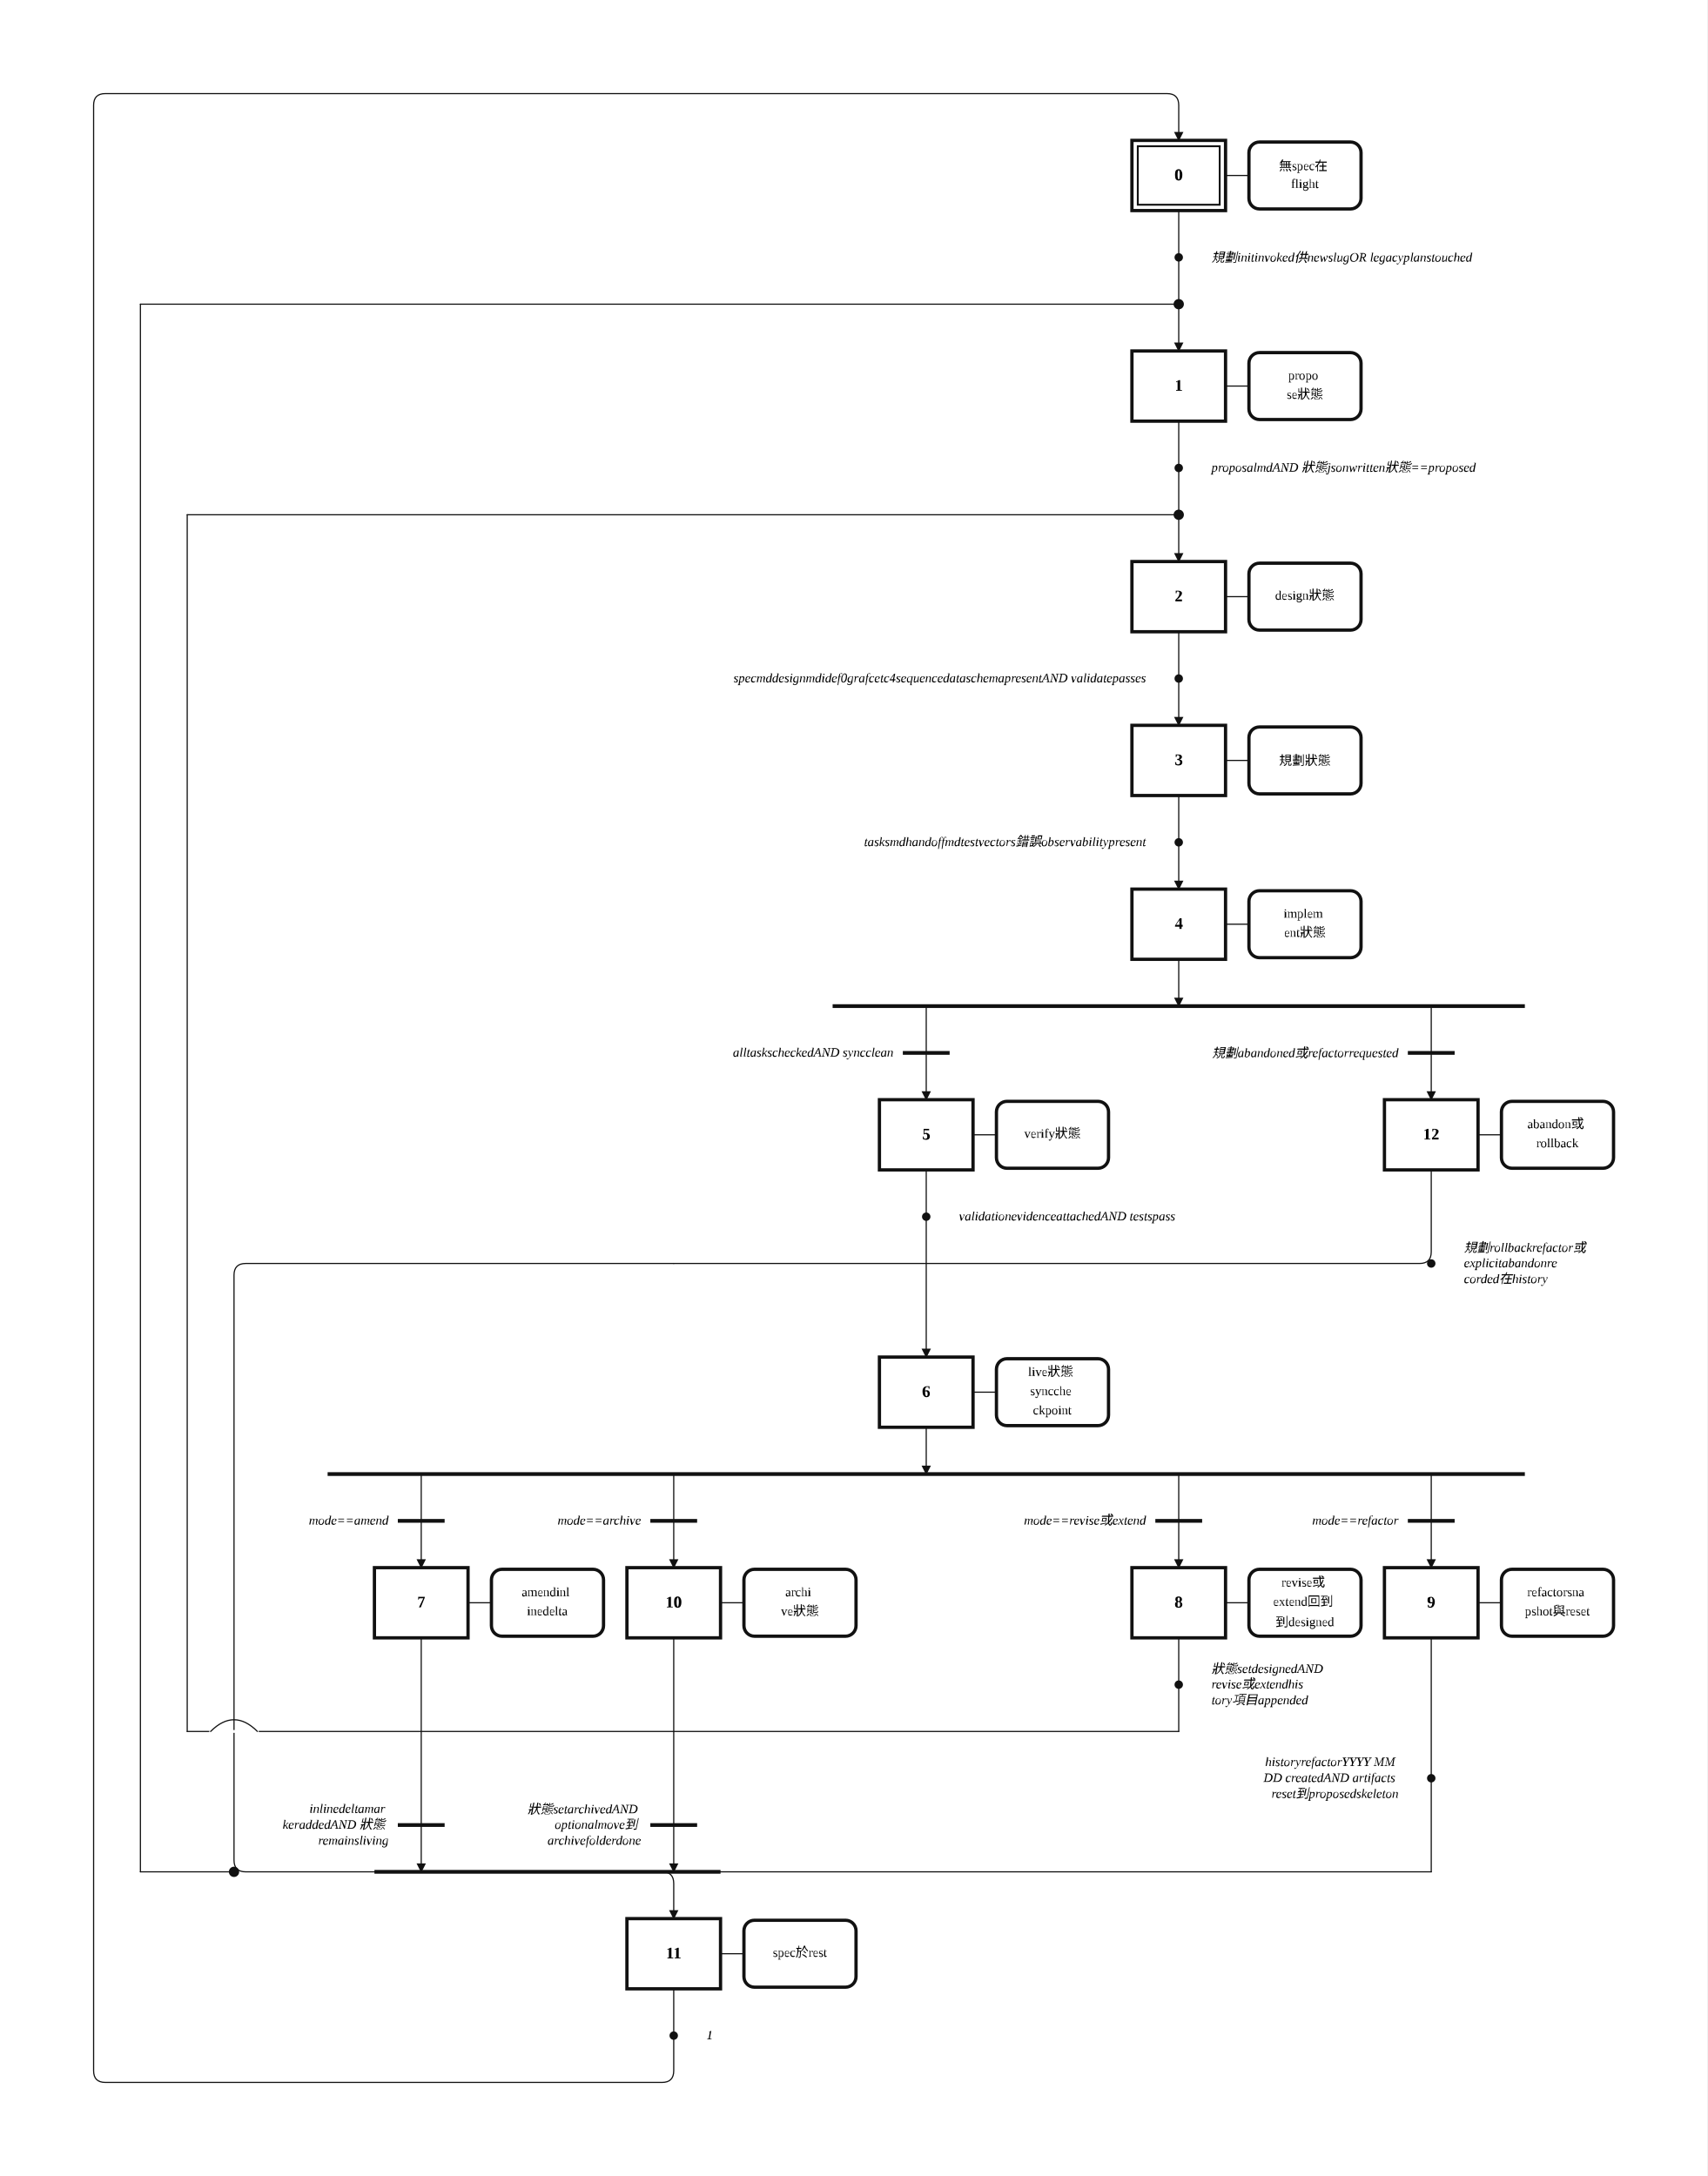
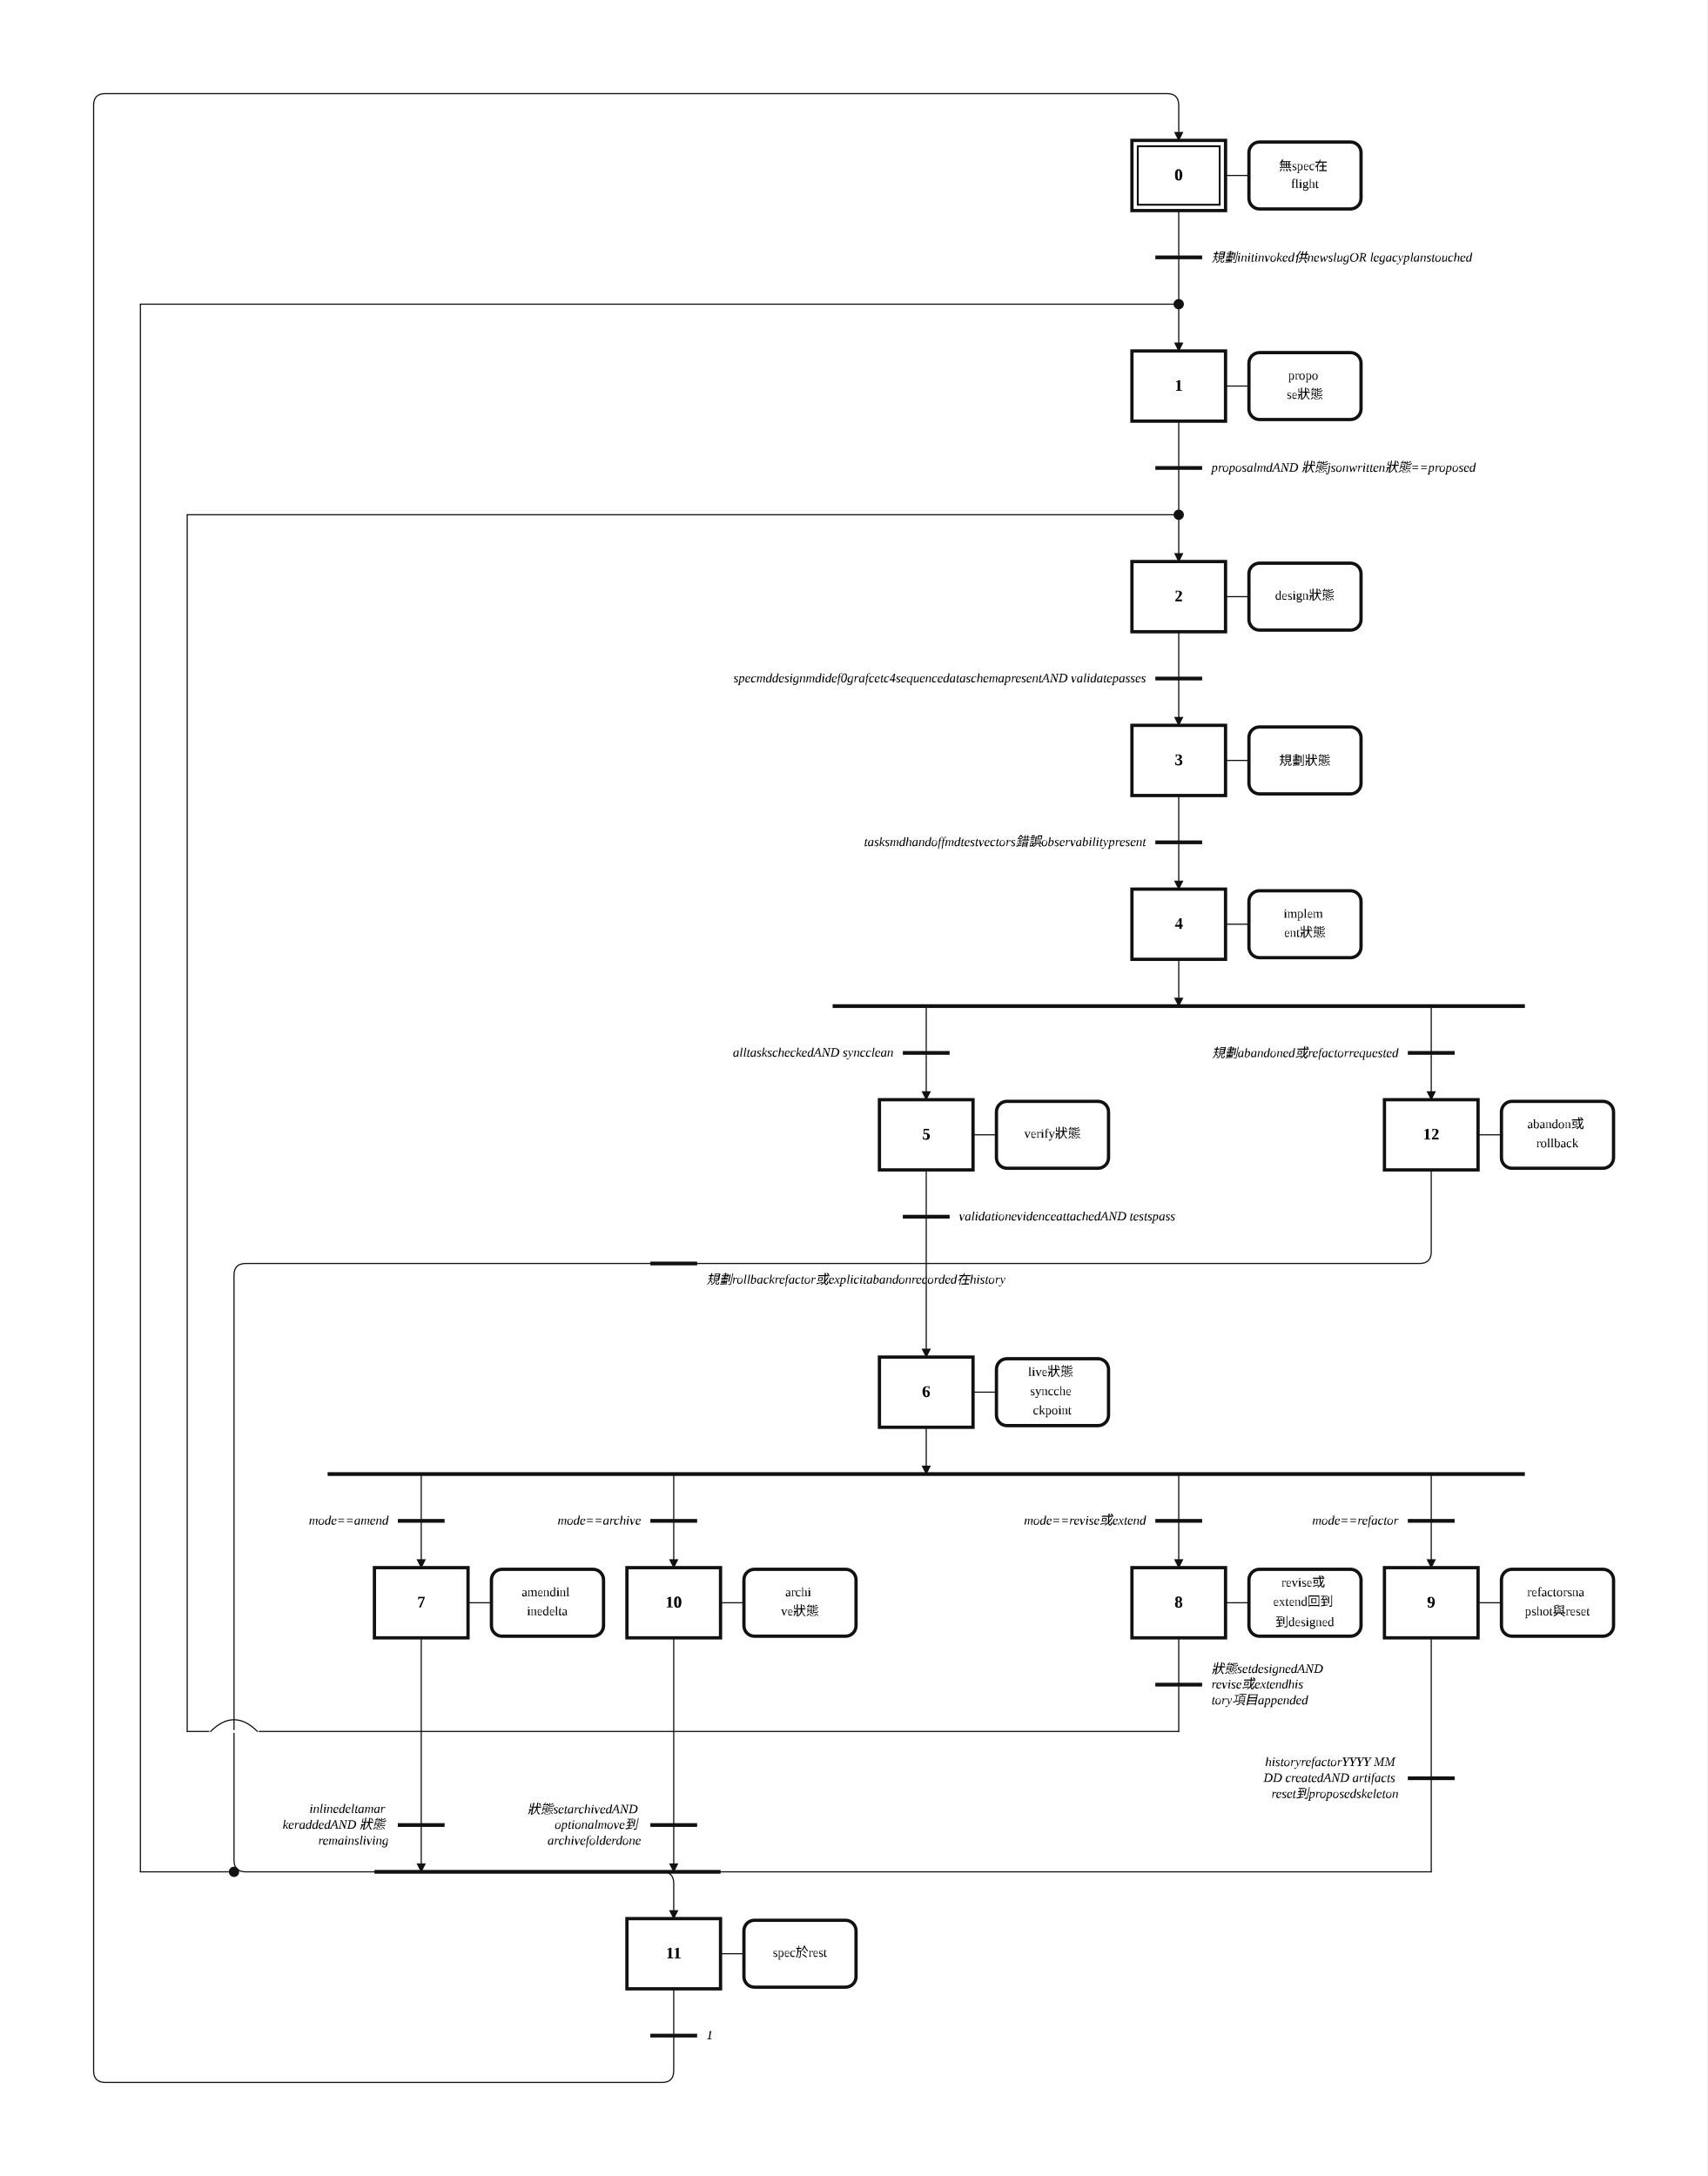
<svg xmlns="http://www.w3.org/2000/svg" width="1459" height="1860" viewBox="-28.00 -2.00 72.95 93.00" role="img">
  <style>
.step{fill:#fff;stroke:#111;stroke-width:.14}.step-inner{fill:none;stroke:#111;stroke-width:.08}
.action{fill:#fff;stroke:#111;stroke-width:.14}.gate{stroke:#111;stroke-width:.16}
.edge{fill:none;stroke:#111;stroke-width:.05;stroke-linecap:round;stroke-linejoin:round}.edge-arrow{marker-end:url(#arrow)}
.flyover-mask{stroke:#fff;stroke-width:.12;stroke-linecap:round}
.flyover{fill:none;stroke:#111;stroke-width:.05;stroke-linecap:round}
.junction{fill:#111;stroke:#111;stroke-width:0}.branch-junction{fill:#fff;stroke:#111;stroke-width:.08}
.assoc{stroke:#111;stroke-width:.05}.label{font:bold .7px 'Times New Roman', 'BiauKai', 'DFKai-SB', serif;text-anchor:middle;dominant-baseline:middle}
.action-label{font:.55px 'Times New Roman', 'BiauKai', 'DFKai-SB', serif;text-anchor:middle;dominant-baseline:middle}.gate-label{font:italic .55px 'Times New Roman', 'BiauKai', 'DFKai-SB', serif;text-anchor:start;dominant-baseline:middle}.gate-label-left{font:italic .55px 'Times New Roman', 'BiauKai', 'DFKai-SB', serif;text-anchor:end;dominant-baseline:middle}
</style>
  <defs>
    <marker id="arrow" markerWidth="0.4" markerHeight="0.4" refX="0.36" refY="0.2" orient="auto" markerUnits="userSpaceOnUse">
      <path d="M 0 0 L 0.4 0.2 L 0 0.4 z" fill="#111" />
    </marker>
  </defs>
  <rect x="-28.00" y="-2.00" width="72.95" height="93.00" fill="white" />
  <path class="edge edge-arrow" d="M 22.37 9.00 L 22.37 13.00" />
  <path class="edge edge-arrow" d="M 22.37 18.00 L 22.37 22.00" />
  <path class="edge edge-arrow" d="M 0.79 52.00 L -17.50 52.00 Q -18.00 52.00 -18.00 52.50 L -18.00 77.50 Q -18.00 78.00 -17.50 78.00 L 0.29 78.00 Q 0.79 78.00 0.79 78.50 L 0.79 80.00" />
  <path class="edge" d="M 22.37 7.00 L 22.37 9.00" />
  <path class="edge" d="M 22.37 16.00 L 22.37 18.00" />
  <path class="edge" d="M 22.37 25.00 L 22.37 27.00" />
  <path class="edge edge-arrow" d="M 22.37 27.00 L 22.37 29.00" />
  <path class="edge" d="M 22.37 32.00 L 22.37 34.00" />
  <path class="edge edge-arrow" d="M 22.37 34.00 L 22.37 36.00" />
  <path class="edge edge-arrow" d="M 22.37 39.00 L 22.37 41.00" />
  <path class="edge edge-arrow" d="M 11.58 41.00 L 11.58 45.00" />
  <path class="edge edge-arrow" d="M 33.16 41.00 L 33.16 45.00" />
  <path class="edge" d="M 11.58 48.00 L 11.58 50.00" />
  <path class="edge edge-arrow" d="M 11.58 50.00 L 11.58 56.00" />
  <path class="edge edge-arrow" d="M 11.58 59.00 L 11.58 61.00" />
  <path class="edge edge-arrow" d="M -10.00 61.00 L -10.00 65.00" />
  <path class="edge edge-arrow" d="M 22.37 61.00 L 22.37 65.00" />
  <path class="edge edge-arrow" d="M 33.16 61.00 L 33.16 65.00" />
  <path class="edge edge-arrow" d="M 0.79 61.00 L 0.79 65.00" />
  <path class="edge edge-arrow" d="M -10.00 68.00 L -10.00 78.00" />
  <path class="edge" d="M 22.37 68.00 L 22.37 70.00" />
  <path class="edge" d="M 22.37 70.00 L 22.37 72.00" />
  <path class="edge" d="M 22.37 72.00 L -20.00 72.00" />
  <path class="edge" d="M -20.00 72.00 L -20.00 20.00" />
  <path class="edge" d="M -20.00 20.00 L 22.37 20.00" />
  <path class="edge" d="M 33.16 68.00 L 33.16 74.00" />
  <path class="edge" d="M 33.16 74.00 L 33.16 78.00" />
  <path class="edge" d="M -18.00 78.00 L -22.00 78.00" />
  <path class="edge" d="M 33.16 78.00 L 0.79 78.00" />
  <path class="edge" d="M -22.00 78.00 L -22.00 11.00" />
  <path class="edge" d="M -22.00 11.00 L 22.37 11.00" />
  <path class="edge edge-arrow" d="M 0.79 68.00 L 0.79 78.00" />
  <path class="edge" d="M 0.79 83.00 L 0.79 85.00" />
  <path class="edge edge-arrow" d="M 0.79 85.00 L 0.79 86.50 Q 0.79 87.00 0.29 87.00 L -23.50 87.00 Q -24.00 87.00 -24.00 86.50 L -24.00 2.50 Q -24.00 2.00 -23.50 2.00 L 21.87 2.00 Q 22.37 2.00 22.37 2.50 L 22.37 4.00" />
  <path class="edge" d="M 33.16 48.00 L 33.16 51.50 Q 33.16 52.00 32.66 52.00 L 0.79 52.00" />
  <rect class="step" x="20.37" y="4.00" width="4.00" height="3.00" />
  <rect class="step-inner" x="20.62" y="4.25" width="3.50" height="2.50" />
  <text class="label" x="22.37" y="5.50">0</text>
  <rect class="step" x="20.37" y="13.00" width="4.00" height="3.00" />
  <text class="label" x="22.37" y="14.50">1</text>
  <rect class="step" x="20.37" y="22.00" width="4.00" height="3.00" />
  <text class="label" x="22.37" y="23.50">2</text>
  <rect class="step" x="20.37" y="29.00" width="4.00" height="3.00" />
  <text class="label" x="22.37" y="30.50">3</text>
  <rect class="step" x="20.37" y="36.00" width="4.00" height="3.00" />
  <text class="label" x="22.37" y="37.50">4</text>
  <rect class="step" x="9.58" y="45.00" width="4.00" height="3.00" />
  <text class="label" x="11.58" y="46.50">5</text>
  <rect class="step" x="9.58" y="56.00" width="4.00" height="3.00" />
  <text class="label" x="11.58" y="57.50">6</text>
  <rect class="step" x="-12.00" y="65.00" width="4.00" height="3.00" />
  <text class="label" x="-10.00" y="66.50">7</text>
  <rect class="step" x="20.37" y="65.00" width="4.00" height="3.00" />
  <text class="label" x="22.37" y="66.50">8</text>
  <rect class="step" x="31.16" y="65.00" width="4.00" height="3.00" />
  <text class="label" x="33.16" y="66.50">9</text>
  <rect class="step" x="-1.21" y="65.00" width="4.00" height="3.00" />
  <text class="label" x="0.79" y="66.50">10</text>
  <rect class="step" x="-1.21" y="80.00" width="4.00" height="3.00" />
  <text class="label" x="0.79" y="81.50">11</text>
  <rect class="step" x="31.16" y="45.00" width="4.00" height="3.00" />
  <text class="label" x="33.16" y="46.50">12</text>
  <line class="assoc" x1="24.37" y1="5.50" x2="25.37" y2="5.50" />
  <rect class="action" x="25.37" y="4.07" width="4.79" height="2.86" rx="0.45" ry="0.45" />
  <text class="action-label" x="27.76" y="5.09">
    <tspan x="27.76" dy="0">無spec在</tspan>
    <tspan x="27.76" dy="0.82">flight</tspan>
  </text>
  <line class="assoc" x1="24.37" y1="14.50" x2="25.37" y2="14.50" />
  <rect class="action" x="25.37" y="13.07" width="4.79" height="2.86" rx="0.45" ry="0.45" />
  <text class="action-label" x="27.76" y="14.09">
    <tspan x="27.76" dy="0">propo</tspan>
    <tspan x="27.76" dy="0.82">se狀態</tspan>
  </text>
  <line class="assoc" x1="24.37" y1="23.50" x2="25.37" y2="23.50" />
  <rect class="action" x="25.37" y="22.07" width="4.79" height="2.86" rx="0.45" ry="0.45" />
  <text class="action-label" x="27.76" y="23.50">
    <tspan x="27.76" dy="0">design狀態</tspan>
  </text>
  <line class="assoc" x1="24.37" y1="30.50" x2="25.37" y2="30.50" />
  <rect class="action" x="25.37" y="29.07" width="4.79" height="2.86" rx="0.45" ry="0.45" />
  <text class="action-label" x="27.76" y="30.50">
    <tspan x="27.76" dy="0">規劃狀態</tspan>
  </text>
  <line class="assoc" x1="24.37" y1="37.50" x2="25.37" y2="37.50" />
  <rect class="action" x="25.37" y="36.07" width="4.79" height="2.86" rx="0.45" ry="0.45" />
  <text class="action-label" x="27.76" y="37.09">
    <tspan x="27.76" dy="0">implem</tspan>
    <tspan x="27.76" dy="0.82">ent狀態</tspan>
  </text>
  <line class="assoc" x1="13.58" y1="46.50" x2="14.58" y2="46.50" />
  <rect class="action" x="14.58" y="45.07" width="4.79" height="2.86" rx="0.45" ry="0.45" />
  <text class="action-label" x="16.97" y="46.50">
    <tspan x="16.97" dy="0">verify狀態</tspan>
  </text>
  <line class="assoc" x1="13.58" y1="57.50" x2="14.58" y2="57.50" />
  <rect class="action" x="14.58" y="56.07" width="4.79" height="2.86" rx="0.45" ry="0.45" />
  <text class="action-label" x="16.97" y="56.68">
    <tspan x="16.97" dy="0">live狀態</tspan>
    <tspan x="16.97" dy="0.82">syncche</tspan>
    <tspan x="16.97" dy="0.82">ckpoint</tspan>
  </text>
  <line class="assoc" x1="-8.00" y1="66.50" x2="-7.00" y2="66.50" />
  <rect class="action" x="-7.00" y="65.07" width="4.79" height="2.86" rx="0.45" ry="0.45" />
  <text class="action-label" x="-4.61" y="66.09">
    <tspan x="-4.61" dy="0">amendinl</tspan>
    <tspan x="-4.61" dy="0.82">inedelta</tspan>
  </text>
  <line class="assoc" x1="24.37" y1="66.50" x2="25.37" y2="66.50" />
  <rect class="action" x="25.37" y="65.07" width="4.79" height="2.86" rx="0.45" ry="0.45" />
  <text class="action-label" x="27.76" y="65.68">
    <tspan x="27.76" dy="0">revise或</tspan>
    <tspan x="27.76" dy="0.82">extend回到</tspan>
    <tspan x="27.76" dy="0.82">到designed</tspan>
  </text>
  <line class="assoc" x1="35.16" y1="66.50" x2="36.16" y2="66.50" />
  <rect class="action" x="36.16" y="65.07" width="4.79" height="2.86" rx="0.45" ry="0.45" />
  <text class="action-label" x="38.55" y="66.09">
    <tspan x="38.55" dy="0">refactorsna</tspan>
    <tspan x="38.55" dy="0.82">pshot與reset</tspan>
  </text>
  <line class="assoc" x1="2.79" y1="66.50" x2="3.79" y2="66.50" />
  <rect class="action" x="3.79" y="65.07" width="4.79" height="2.86" rx="0.45" ry="0.45" />
  <text class="action-label" x="6.18" y="66.09">
    <tspan x="6.18" dy="0">archi</tspan>
    <tspan x="6.18" dy="0.82">ve狀態</tspan>
  </text>
  <line class="assoc" x1="2.79" y1="81.50" x2="3.79" y2="81.50" />
  <rect class="action" x="3.79" y="80.07" width="4.79" height="2.86" rx="0.45" ry="0.45" />
  <text class="action-label" x="6.18" y="81.50">
    <tspan x="6.18" dy="0">spec於rest</tspan>
  </text>
  <line class="assoc" x1="35.16" y1="46.50" x2="36.16" y2="46.50" />
  <rect class="action" x="36.16" y="45.07" width="4.79" height="2.86" rx="0.45" ry="0.45" />
  <text class="action-label" x="38.55" y="46.09">
    <tspan x="38.55" dy="0">abandon或</tspan>
    <tspan x="38.55" dy="0.82">rollback</tspan>
  </text>
-   <circle class="junction" cx="22.37" cy="9.00" r="0.18" />
+   <line class="gate" x1="21.37" y1="9.00" x2="23.37" y2="9.00" />
  <text class="gate-label" x="23.77" y="9.00">
    <tspan x="23.77" dy="0">規劃initinvoked供newslugOR legacyplanstouched</tspan>
  </text>
-   <circle class="junction" cx="22.37" cy="18.00" r="0.18" />
+   <line class="gate" x1="21.37" y1="18.00" x2="23.37" y2="18.00" />
  <text class="gate-label" x="23.77" y="18.00">
    <tspan x="23.77" dy="0">proposalmdAND 狀態jsonwritten狀態==proposed</tspan>
  </text>
-   <circle class="junction" cx="22.37" cy="27.00" r="0.18" />
+   <line class="gate" x1="21.37" y1="27.00" x2="23.37" y2="27.00" />
  <text class="gate-label-left" x="20.97" y="27.00">
    <tspan x="20.97" dy="0">specmddesignmdidef0grafcetc4sequencedataschemapresentAND validatepasses</tspan>
  </text>
-   <circle class="junction" cx="22.37" cy="34.00" r="0.18" />
+   <line class="gate" x1="21.37" y1="34.00" x2="23.37" y2="34.00" />
  <text class="gate-label-left" x="20.97" y="34.00">
    <tspan x="20.97" dy="0">tasksmdhandoffmdtestvectors錯誤observabilitypresent</tspan>
  </text>
  <line class="gate" x1="7.58" y1="41.00" x2="37.16" y2="41.00" />
-   <circle class="junction" cx="11.58" cy="50.00" r="0.18" />
+   <line class="gate" x1="10.58" y1="50.00" x2="12.58" y2="50.00" />
  <text class="gate-label" x="12.98" y="50.00">
    <tspan x="12.98" dy="0">validationevidenceattachedAND testspass</tspan>
  </text>
  <line class="gate" x1="-14.00" y1="61.00" x2="37.16" y2="61.00" />
  <line class="gate" x1="-12.00" y1="78.00" x2="2.79" y2="78.00" />
-   <circle class="junction" cx="22.37" cy="70.00" r="0.18" />
+   <line class="gate" x1="21.37" y1="70.00" x2="23.37" y2="70.00" />
  <text class="gate-label" x="23.77" y="69.32">
    <tspan x="23.77" dy="0">狀態setdesignedAND</tspan>
    <tspan x="23.77" dy="0.68">revise或extendhis</tspan>
    <tspan x="23.77" dy="0.68">tory項目appended</tspan>
  </text>
-   <circle class="junction" cx="33.16" cy="74.00" r="0.18" />
+   <line class="gate" x1="32.16" y1="74.00" x2="34.16" y2="74.00" />
  <text class="gate-label-left" x="31.76" y="73.32">
    <tspan x="31.76" dy="0">historyrefactorYYYY MM</tspan>
    <tspan x="31.76" dy="0.68">DD createdAND artifacts</tspan>
    <tspan x="31.76" dy="0.68">reset到proposedskeleton</tspan>
  </text>
-   <circle class="junction" cx="0.79" cy="85.00" r="0.18" />
+   <line class="gate" x1="-0.21" y1="85.00" x2="1.79" y2="85.00" />
  <text class="gate-label" x="2.19" y="85.00">
    <tspan x="2.19" dy="0">1</tspan>
  </text>
-   <circle class="junction" cx="33.16" cy="52.00" r="0.18" />
-   <text class="gate-label" x="34.56" y="51.32">
-     <tspan x="34.56" dy="0">規劃rollbackrefactor或</tspan>
-     <tspan x="34.56" dy="0.68">explicitabandonre</tspan>
-     <tspan x="34.56" dy="0.68">corded在history</tspan>
+   <line class="gate" x1="-0.21" y1="52.00" x2="1.79" y2="52.00" />
+   <text class="gate-label" x="2.19" y="52.68">
+     <tspan x="2.19" dy="0">規劃rollbackrefactor或explicitabandonrecorded在history</tspan>
  </text>
  <line class="gate" x1="10.58" y1="43.00" x2="12.58" y2="43.00" />
  <text class="gate-label-left" x="10.18" y="43.00">
    <tspan x="10.18" dy="0">alltaskscheckedAND syncclean</tspan>
  </text>
  <line class="gate" x1="32.16" y1="43.00" x2="34.16" y2="43.00" />
  <text class="gate-label-left" x="31.76" y="43.00">
    <tspan x="31.76" dy="0">規劃abandoned或refactorrequested</tspan>
  </text>
  <line class="gate" x1="-11.00" y1="63.00" x2="-9.00" y2="63.00" />
  <text class="gate-label-left" x="-11.40" y="63.00">
    <tspan x="-11.40" dy="0">mode==amend</tspan>
  </text>
  <line class="gate" x1="21.37" y1="63.00" x2="23.37" y2="63.00" />
  <text class="gate-label-left" x="20.97" y="63.00">
    <tspan x="20.97" dy="0">mode==revise或extend</tspan>
  </text>
  <line class="gate" x1="32.16" y1="63.00" x2="34.16" y2="63.00" />
  <text class="gate-label-left" x="31.76" y="63.00">
    <tspan x="31.76" dy="0">mode==refactor</tspan>
  </text>
  <line class="gate" x1="-0.21" y1="63.00" x2="1.79" y2="63.00" />
  <text class="gate-label-left" x="-0.61" y="63.00">
    <tspan x="-0.61" dy="0">mode==archive</tspan>
  </text>
  <line class="gate" x1="-11.00" y1="76.00" x2="-9.00" y2="76.00" />
  <text class="gate-label-left" x="-11.40" y="75.32">
    <tspan x="-11.40" dy="0">inlinedeltamar</tspan>
    <tspan x="-11.40" dy="0.68">keraddedAND 狀態</tspan>
    <tspan x="-11.40" dy="0.68">remainsliving</tspan>
  </text>
  <line class="gate" x1="-0.21" y1="76.00" x2="1.79" y2="76.00" />
  <text class="gate-label-left" x="-0.61" y="75.32">
    <tspan x="-0.61" dy="0">狀態setarchivedAND</tspan>
    <tspan x="-0.61" dy="0.68">optionalmove到</tspan>
    <tspan x="-0.61" dy="0.68">archivefolderdone</tspan>
  </text>
  <line class="flyover-mask" x1="-19.00" y1="72.00" x2="-17.00" y2="72.00" />
  <path class="flyover" d="M -19.00 72.00 Q -18.00 71.00 -17.00 72.00" />
  <circle class="junction" cx="22.37" cy="11.00" r="0.22" />
  <circle class="junction" cx="22.37" cy="20.00" r="0.22" />
  <circle class="junction" cx="-18.00" cy="78.00" r="0.22" />
</svg>
